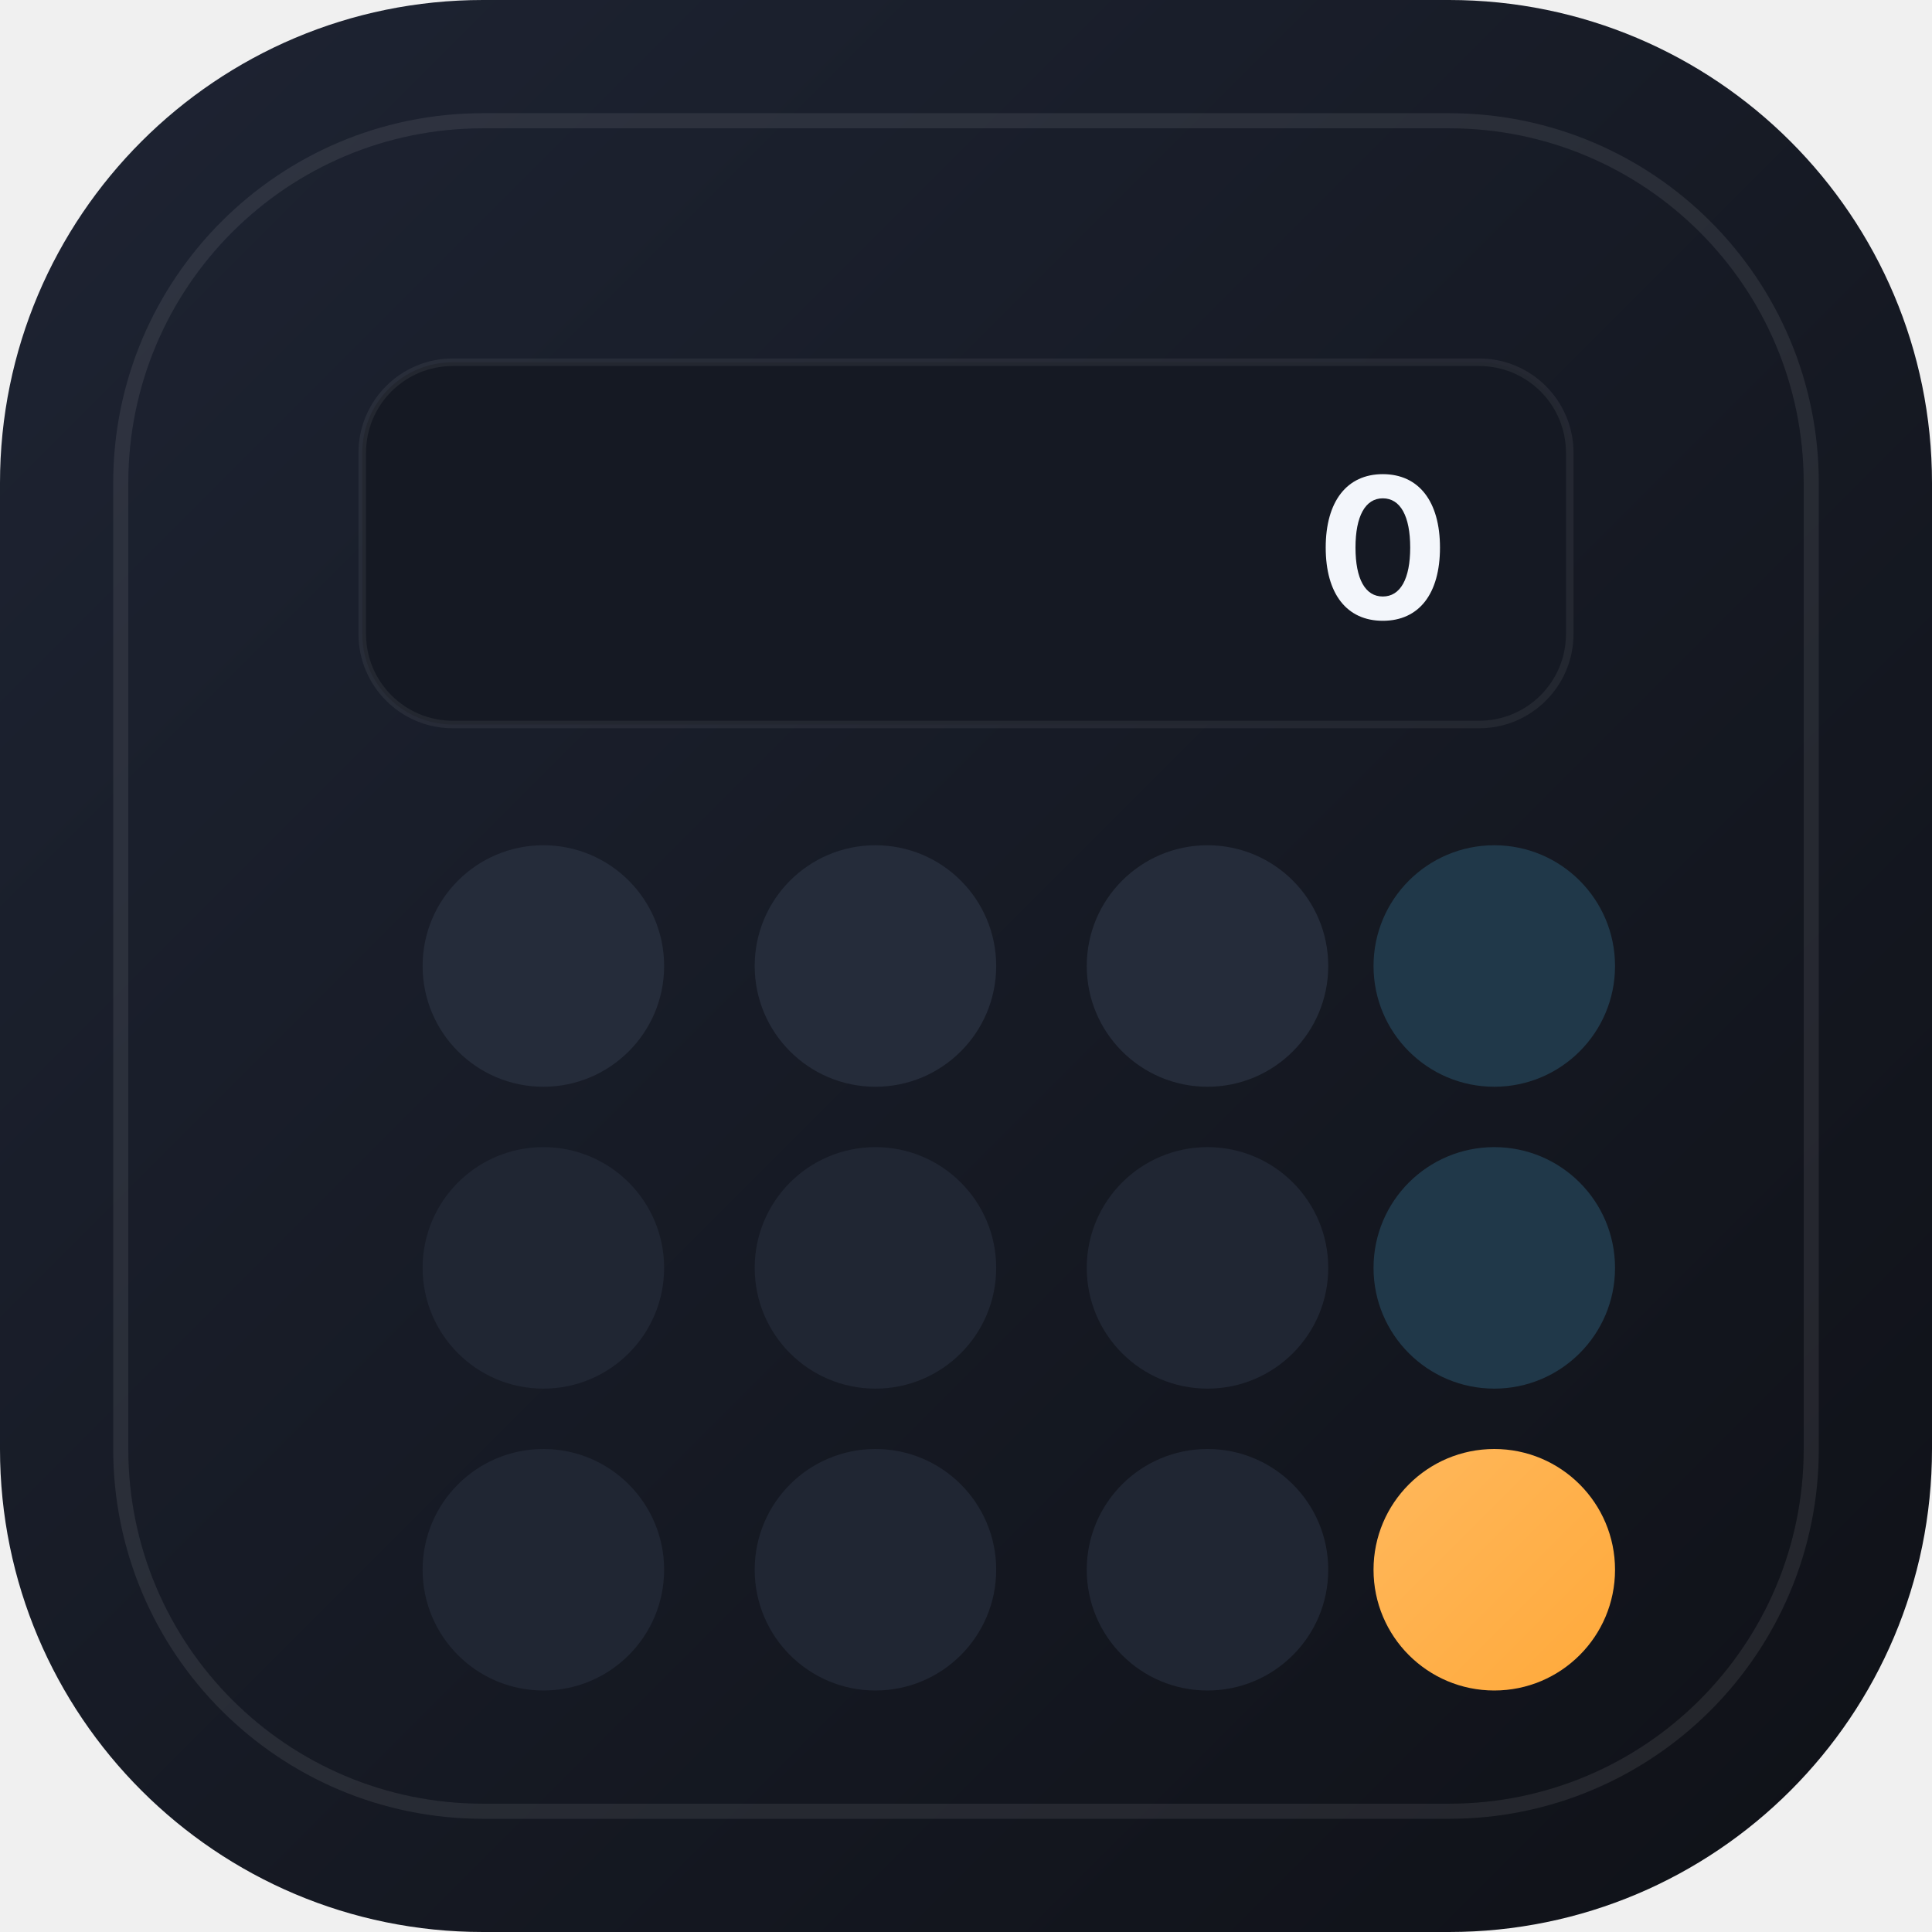
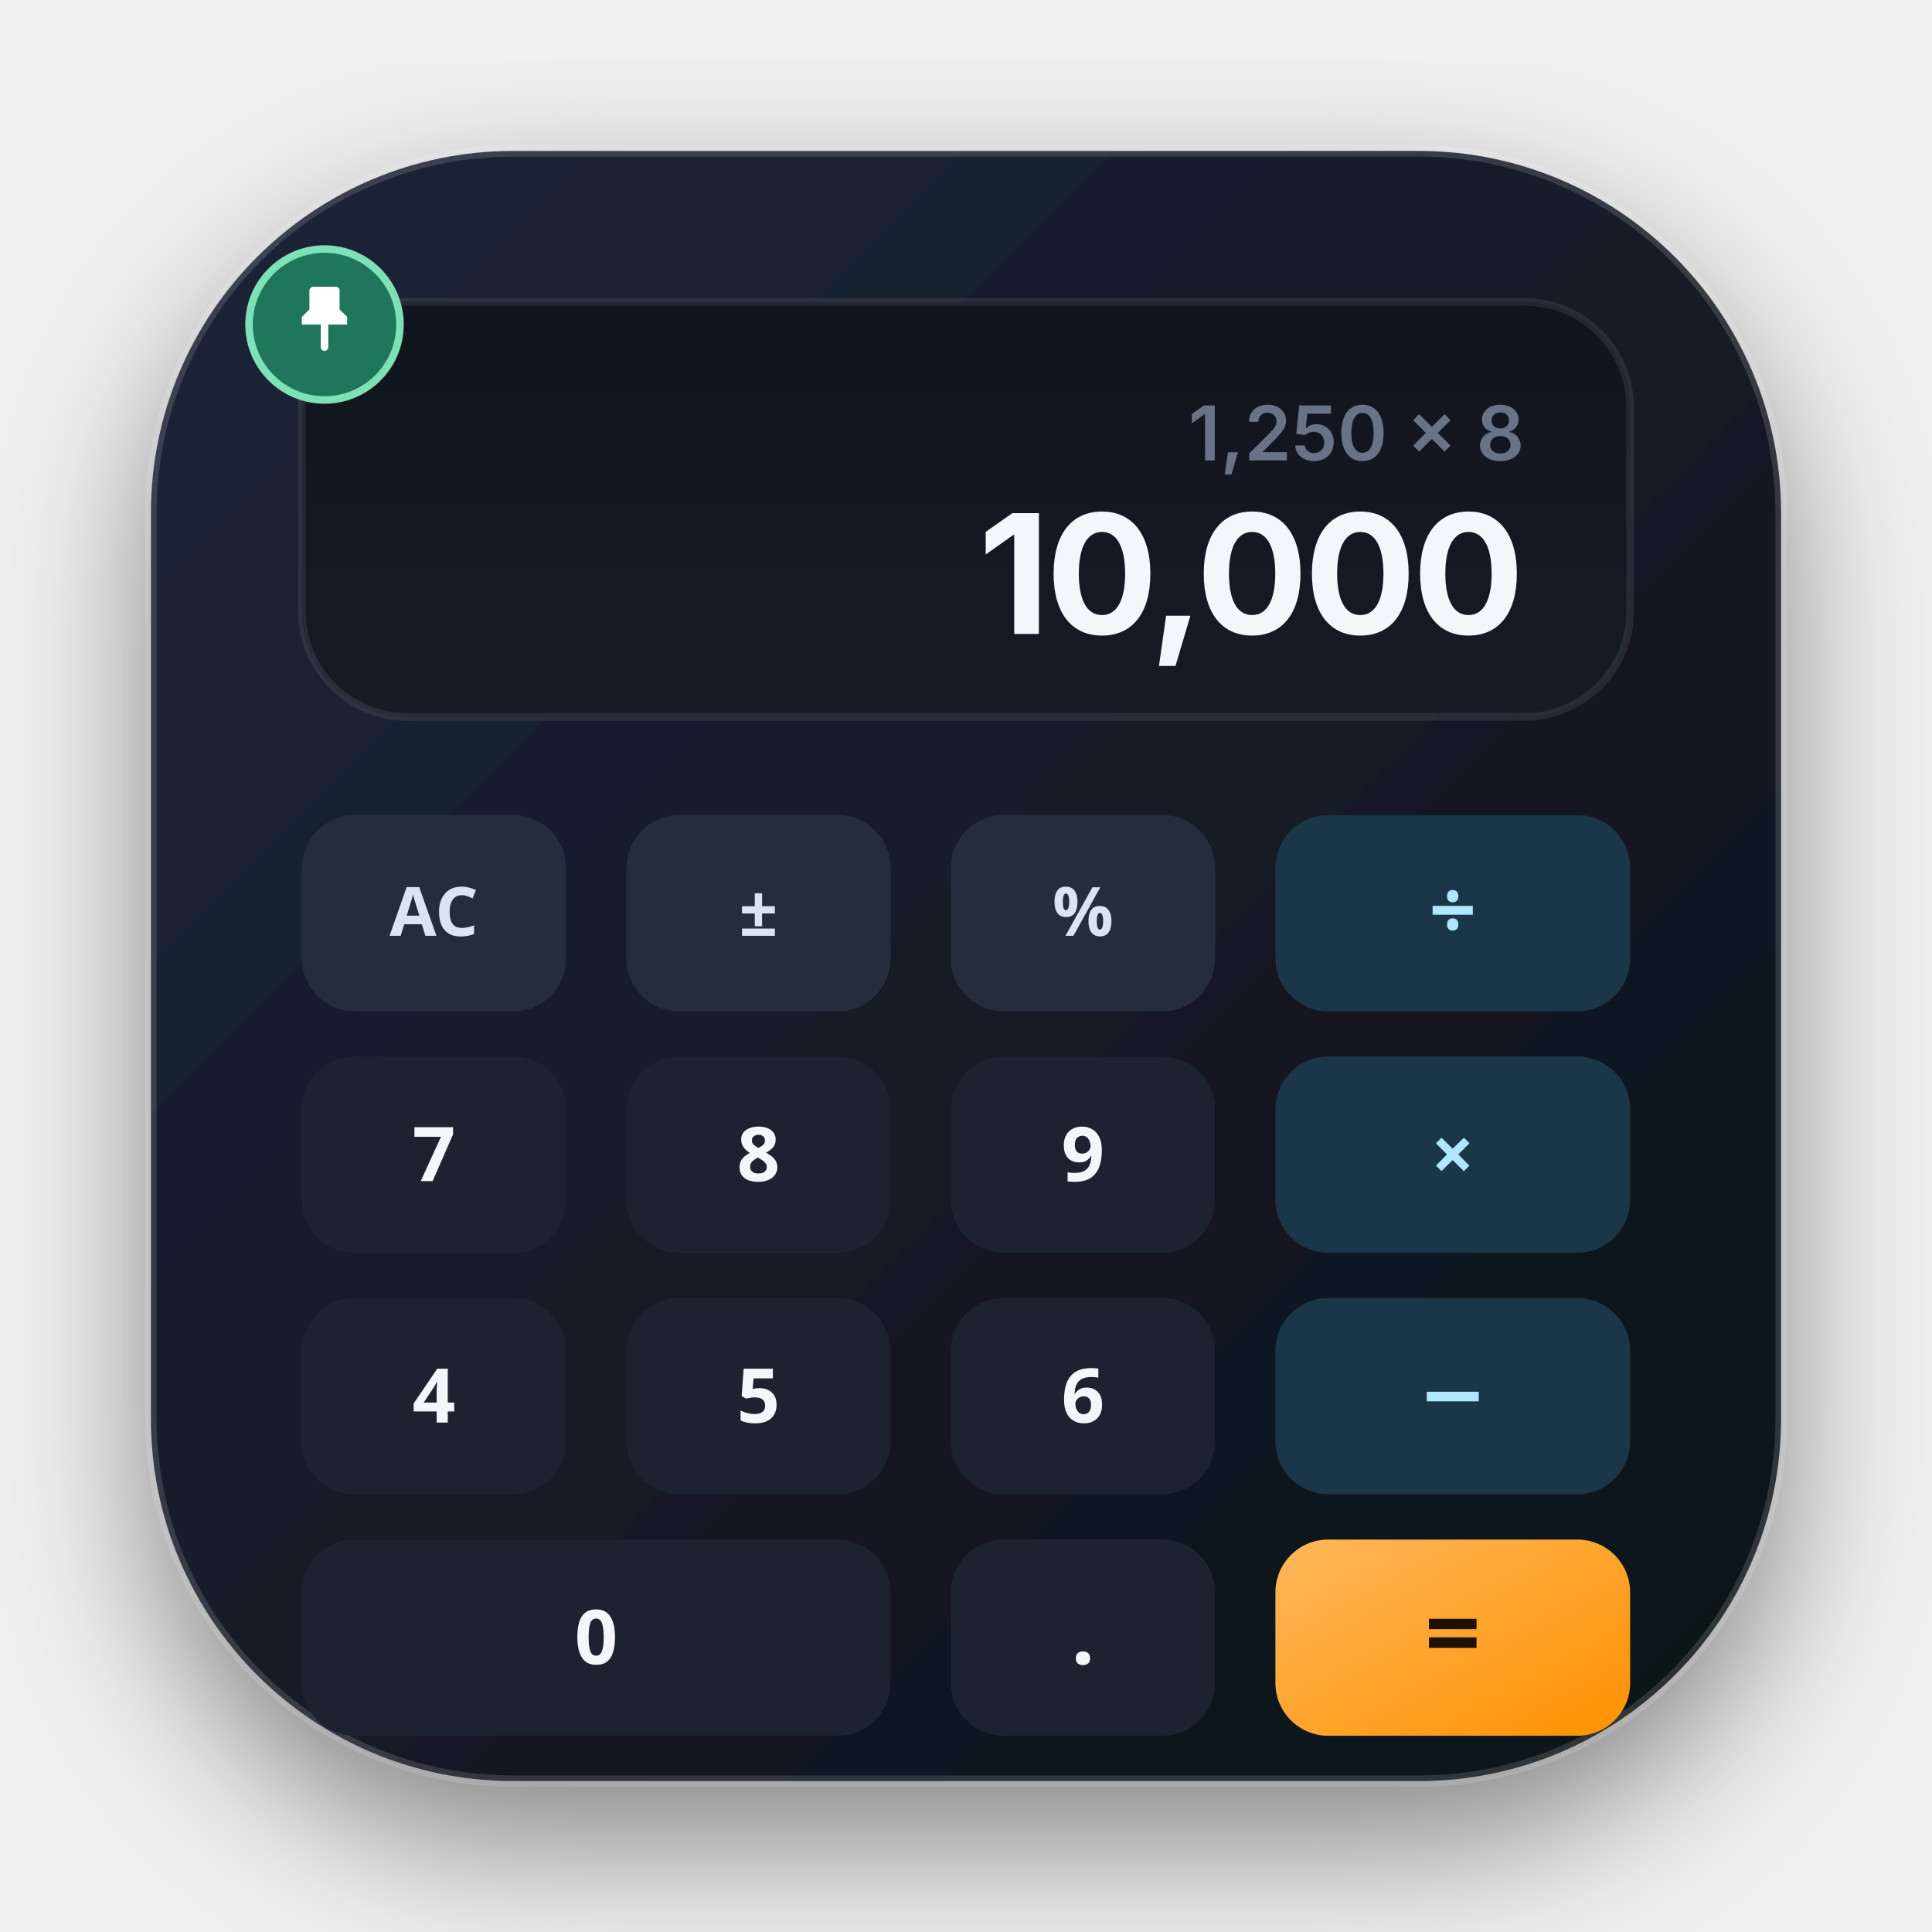
- <svg xmlns="http://www.w3.org/2000/svg" viewBox="0 0 512 512" width="100%" height="100%">
+ <svg xmlns="http://www.w3.org/2000/svg" viewBox="0 0 512 512" width="512" height="512">
  <defs>
-     <linearGradient id="bg" x1="0%" y1="0%" x2="100%" y2="100%">
-       <stop offset="0%" stop-color="#1e2433" />
-       <stop offset="100%" stop-color="#0f1117" />
+     <linearGradient id="bodyGrad" x1="0%" y1="0%" x2="100%" y2="100%">
+       <stop offset="0%" stop-color="#1e2638" />
+       <stop offset="100%" stop-color="#0c1017" />
    </linearGradient>
-     <linearGradient id="accent" x1="0%" y1="0%" x2="100%" y2="100%">
+     <linearGradient id="amberGlow" x1="0%" y1="0%" x2="100%" y2="100%">
      <stop offset="0%" stop-color="#ffb85c" />
-       <stop offset="100%" stop-color="#ffa93a" />
+       <stop offset="100%" stop-color="#ff9100" />
    </linearGradient>
+     <linearGradient id="displayGrad" x1="0%" y1="0%" x2="0%" y2="100%">
+       <stop offset="0%" stop-color="#10141d" />
+       <stop offset="100%" stop-color="#161b26" />
+     </linearGradient>
+     <filter id="cardShadow" x="-10%" y="-10%" width="120%" height="120%">
+       <feDropShadow dx="0" dy="16" stdDeviation="20" flood-color="#000000" flood-opacity="0.45" />
+     </filter>
  </defs>
-   <rect width="512" height="512" rx="128" fill="url(#bg)" />
-   <rect x="32" y="32" width="448" height="448" rx="96" fill="none" stroke="rgba(255,255,255,0.08)" stroke-width="4" />
-   <rect x="96" y="96" width="320" height="96" rx="24" fill="#151923" stroke="rgba(255,255,255,0.06)" stroke-width="2" />
-   <text x="384" y="164" fill="#f3f6fb" font-family="-apple-system, BlinkMacSystemFont, Segoe UI, sans-serif" font-size="52" font-weight="700" text-anchor="end">0</text>
-   <circle cx="144" cy="256" r="32" fill="#252c3a" />
-   <circle cx="232" cy="256" r="32" fill="#252c3a" />
-   <circle cx="320" cy="256" r="32" fill="#252c3a" />
-   <circle cx="396" cy="256" r="32" fill="#203849" />
-   <circle cx="144" cy="336" r="32" fill="#202633" />
-   <circle cx="232" cy="336" r="32" fill="#202633" />
-   <circle cx="320" cy="336" r="32" fill="#202633" />
-   <circle cx="396" cy="336" r="32" fill="#203849" />
-   <circle cx="144" cy="416" r="32" fill="#202633" />
-   <circle cx="232" cy="416" r="32" fill="#202633" />
-   <circle cx="320" cy="416" r="32" fill="#202633" />
-   <circle cx="396" cy="416" r="32" fill="url(#accent)" />
+   <rect x="40" y="40" width="432" height="432" rx="96" fill="url(#bodyGrad)" filter="url(#cardShadow)" />
+   <rect x="40" y="40" width="432" height="432" rx="96" fill="none" stroke="rgba(255,255,255,0.14)" stroke-width="3" />
+   <rect x="80" y="80" width="352" height="110" rx="28" fill="url(#displayGrad)" stroke="rgba(255,255,255,0.08)" stroke-width="2" />
+   <text x="404" y="122" fill="#687386" font-family="-apple-system, BlinkMacSystemFont, Segoe UI, sans-serif" font-size="20" font-weight="600" text-anchor="end">1,250 × 8</text>
+   <text x="404" y="168" fill="#f3f6fb" font-family="-apple-system, BlinkMacSystemFont, Segoe UI, sans-serif" font-size="44" font-weight="700" letter-spacing="-1" text-anchor="end">10,000</text>
+   <rect x="80" y="216" width="70" height="52" rx="14" fill="#252d3d" />
+   <text x="115" y="248" fill="#dbe4f0" font-family="Segoe UI, sans-serif" font-size="18" font-weight="700" text-anchor="middle">AC</text>
+   <rect x="166" y="216" width="70" height="52" rx="14" fill="#252d3d" />
+   <text x="201" y="248" fill="#dbe4f0" font-family="Segoe UI, sans-serif" font-size="18" font-weight="700" text-anchor="middle">±</text>
+   <rect x="252" y="216" width="70" height="52" rx="14" fill="#252d3d" />
+   <text x="287" y="248" fill="#dbe4f0" font-family="Segoe UI, sans-serif" font-size="18" font-weight="700" text-anchor="middle">%</text>
+   <rect x="338" y="216" width="94" height="52" rx="14" fill="#1b3648" />
+   <text x="385" y="249" fill="#aee7ff" font-family="Segoe UI, sans-serif" font-size="22" font-weight="700" text-anchor="middle">÷</text>
+   <rect x="80" y="280" width="70" height="52" rx="14" fill="#1c2230" />
+   <text x="115" y="313" fill="#f3f6fb" font-family="Segoe UI, sans-serif" font-size="20" font-weight="600" text-anchor="middle">7</text>
+   <rect x="166" y="280" width="70" height="52" rx="14" fill="#1c2230" />
+   <text x="201" y="313" fill="#f3f6fb" font-family="Segoe UI, sans-serif" font-size="20" font-weight="600" text-anchor="middle">8</text>
+   <rect x="252" y="280" width="70" height="52" rx="14" fill="#1c2230" />
+   <text x="287" y="313" fill="#f3f6fb" font-family="Segoe UI, sans-serif" font-size="20" font-weight="600" text-anchor="middle">9</text>
+   <rect x="338" y="280" width="94" height="52" rx="14" fill="#1b3648" />
+   <text x="385" y="313" fill="#aee7ff" font-family="Segoe UI, sans-serif" font-size="20" font-weight="700" text-anchor="middle">×</text>
+   <rect x="80" y="344" width="70" height="52" rx="14" fill="#1c2230" />
+   <text x="115" y="377" fill="#f3f6fb" font-family="Segoe UI, sans-serif" font-size="20" font-weight="600" text-anchor="middle">4</text>
+   <rect x="166" y="344" width="70" height="52" rx="14" fill="#1c2230" />
+   <text x="201" y="377" fill="#f3f6fb" font-family="Segoe UI, sans-serif" font-size="20" font-weight="600" text-anchor="middle">5</text>
+   <rect x="252" y="344" width="70" height="52" rx="14" fill="#1c2230" />
+   <text x="287" y="377" fill="#f3f6fb" font-family="Segoe UI, sans-serif" font-size="20" font-weight="600" text-anchor="middle">6</text>
+   <rect x="338" y="344" width="94" height="52" rx="14" fill="#1b3648" />
+   <text x="385" y="377" fill="#aee7ff" font-family="Segoe UI, sans-serif" font-size="22" font-weight="700" text-anchor="middle">−</text>
+   <rect x="80" y="408" width="156" height="52" rx="14" fill="#1c2230" />
+   <text x="158" y="441" fill="#f3f6fb" font-family="Segoe UI, sans-serif" font-size="20" font-weight="600" text-anchor="middle">0</text>
+   <rect x="252" y="408" width="70" height="52" rx="14" fill="#1c2230" />
+   <text x="287" y="441" fill="#f3f6fb" font-family="Segoe UI, sans-serif" font-size="22" font-weight="700" text-anchor="middle">.</text>
+   <rect x="338" y="408" width="94" height="52" rx="14" fill="url(#amberGlow)" />
+   <text x="385" y="442" fill="#1f1000" font-family="Segoe UI, sans-serif" font-size="26" font-weight="800" text-anchor="middle">=</text>
+   <circle cx="86" cy="86" r="20" fill="#1f765b" stroke="#7ee0b6" stroke-width="2" />
+   <path d="M80 86h12v-2l-2-2v-5a1 1 0 0 0-1-1h-6a1 1 0 0 0-1 1v5l-2 2v2z" fill="#ffffff" />
+   <line x1="86" y1="86" x2="86" y2="92" stroke="#ffffff" stroke-width="2" stroke-linecap="round" />
</svg>
